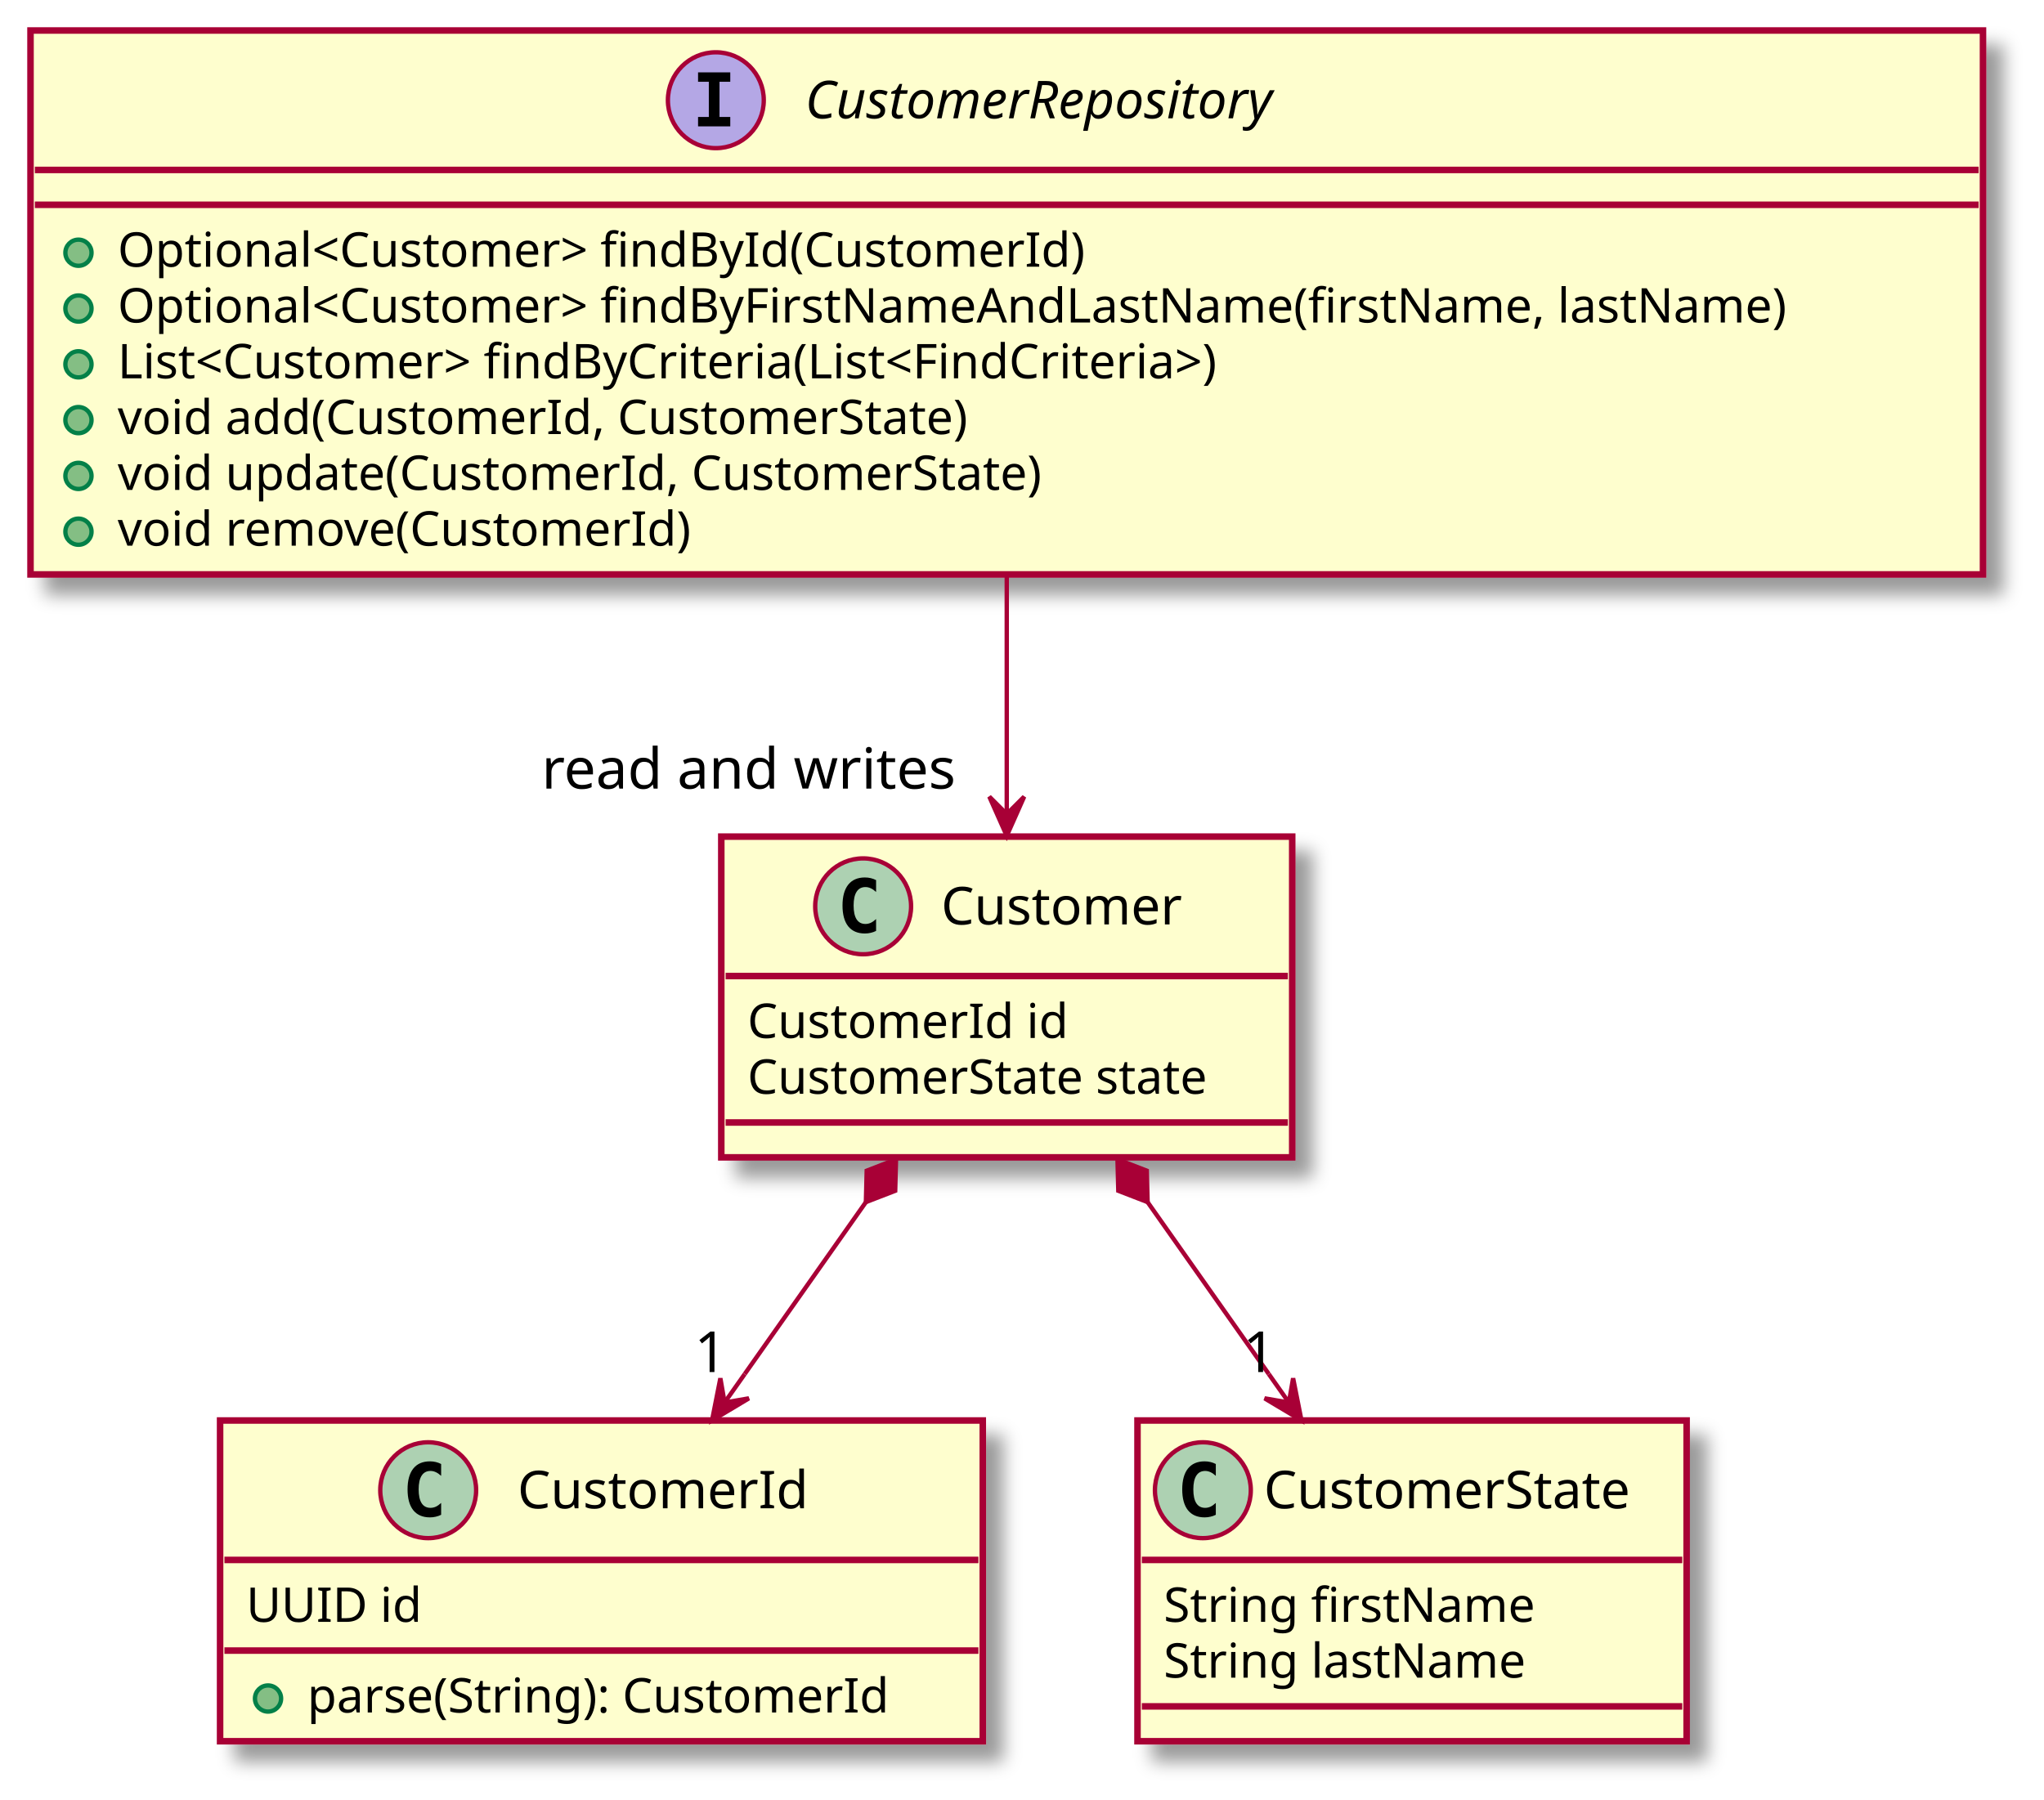
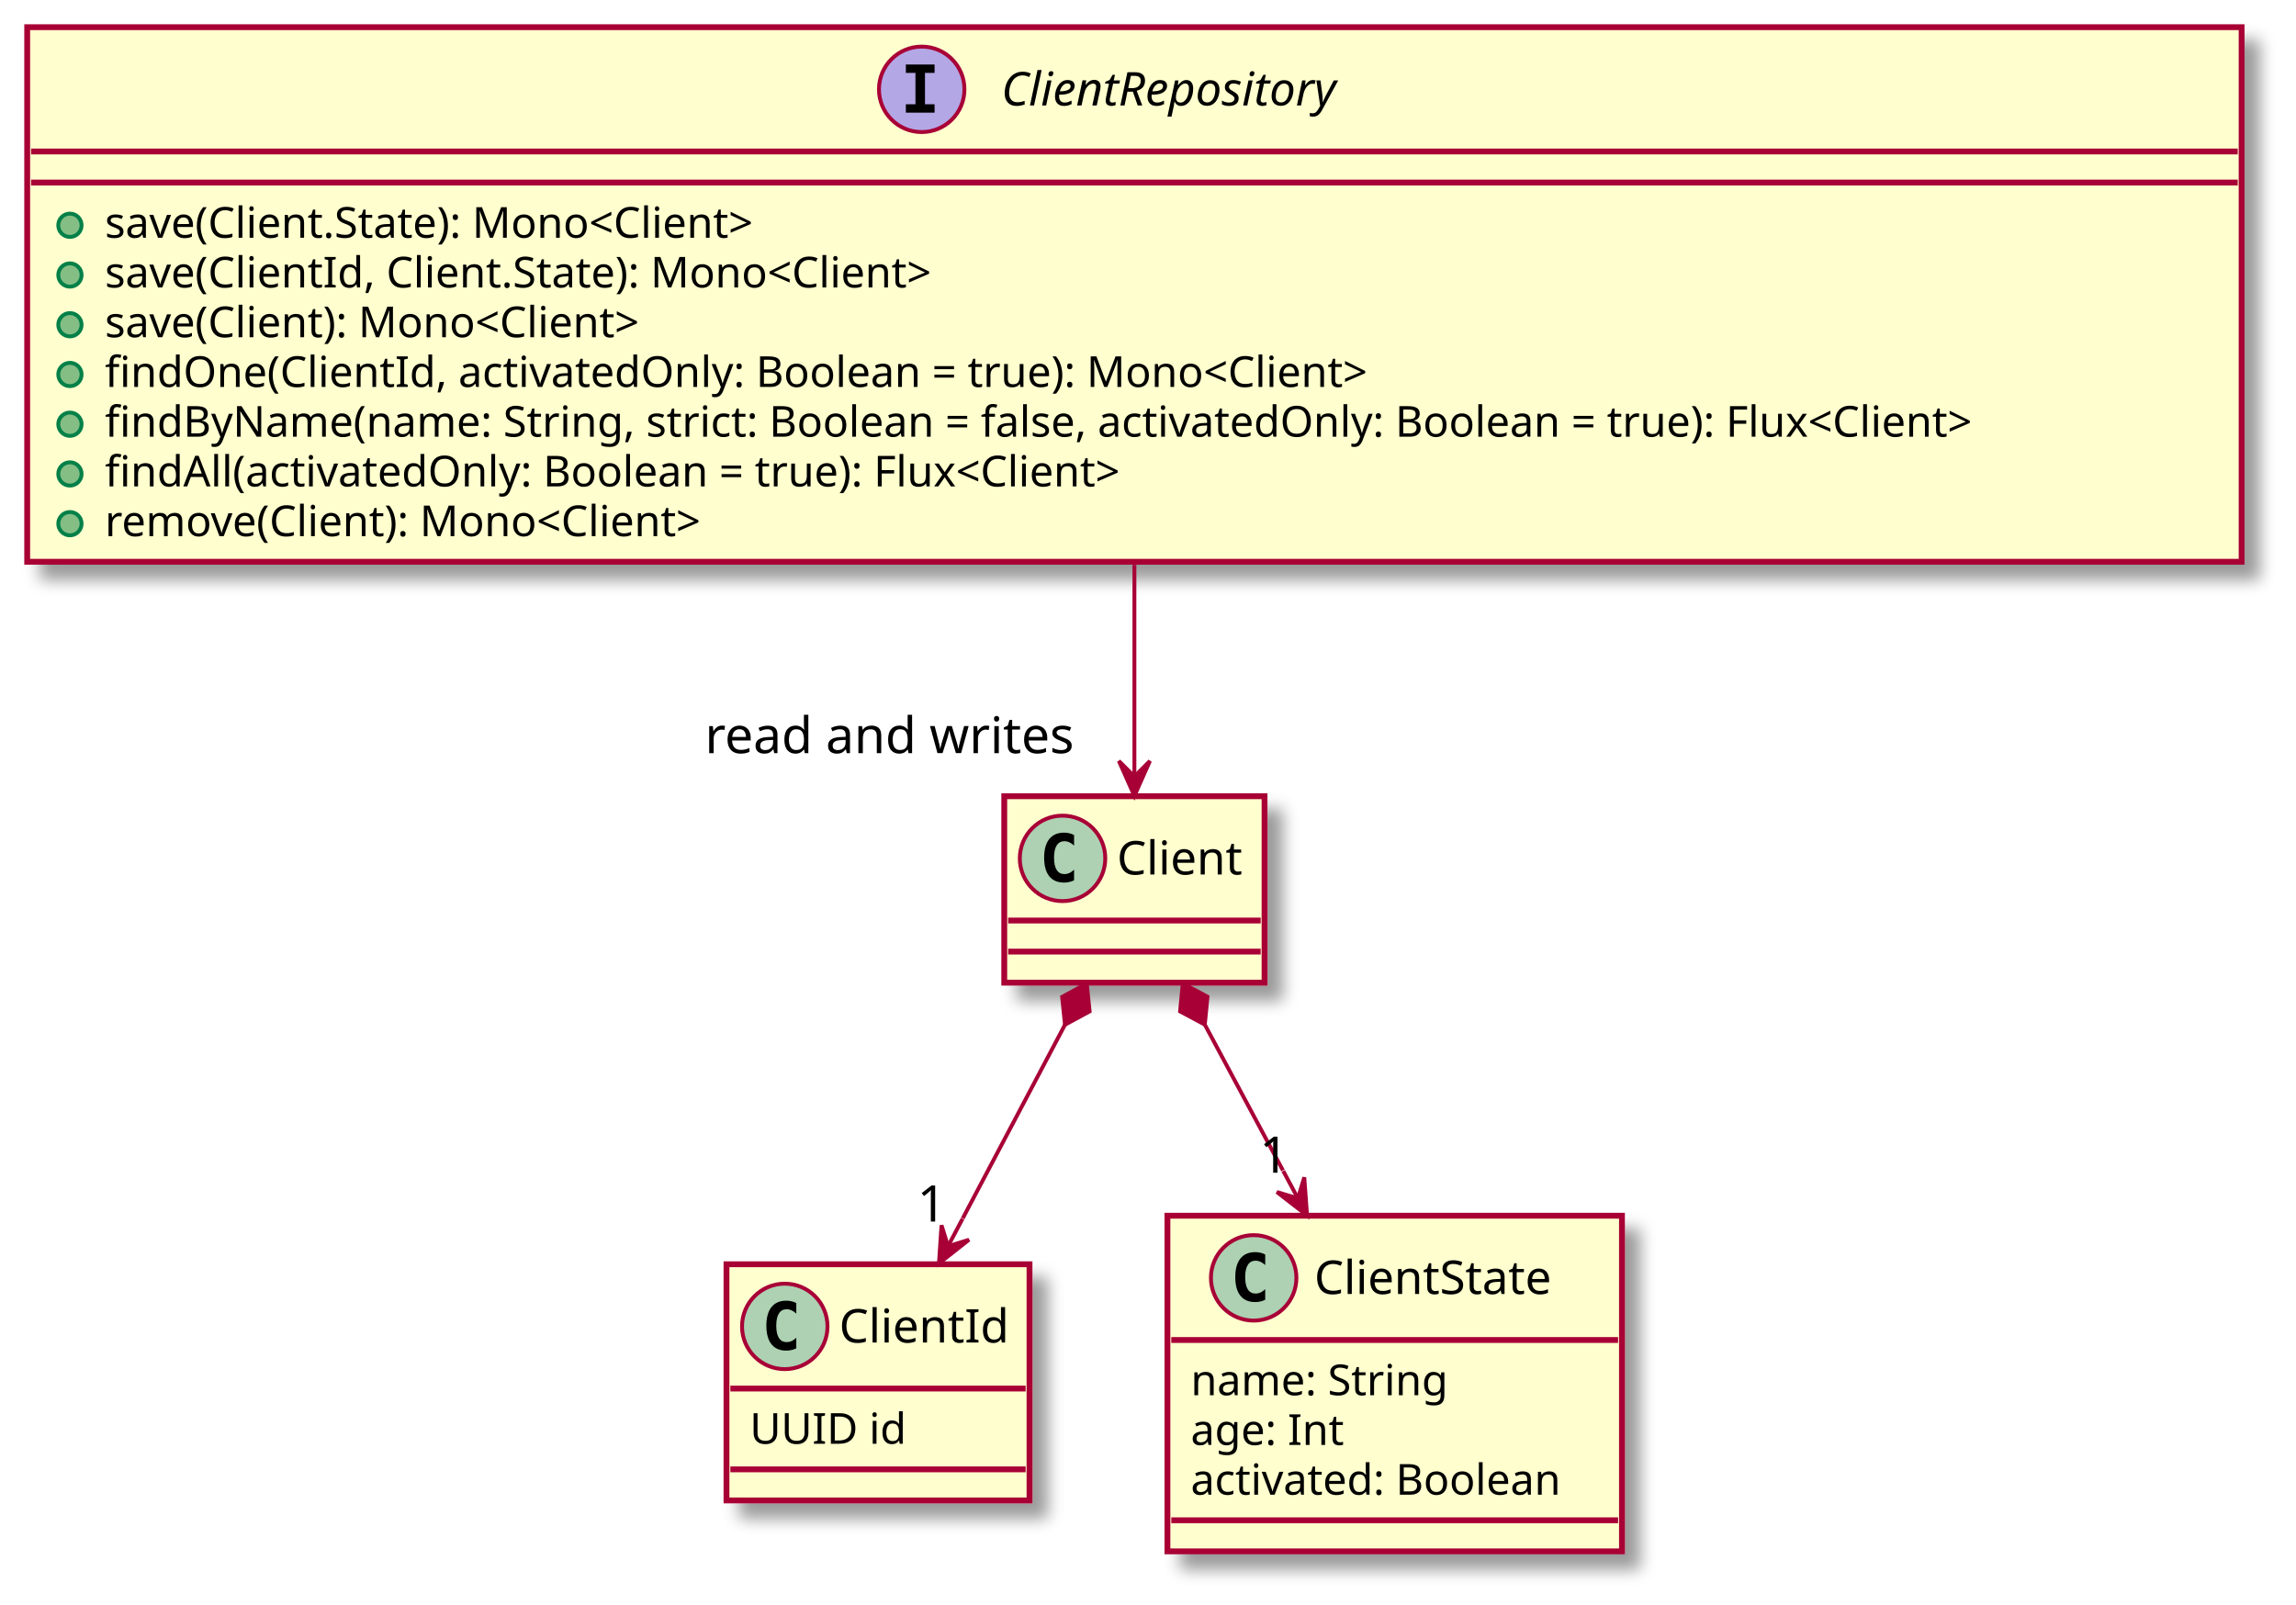
- <svg xmlns="http://www.w3.org/2000/svg" contentScriptType="application/ecmascript" contentStyleType="text/css" height="413px" preserveAspectRatio="none" style="width:469px;height:413px;background:#FFFFFF;" version="1.1" viewBox="0 0 469 413" width="469px" zoomAndPan="magnify">
+ <svg xmlns="http://www.w3.org/2000/svg" contentScriptType="application/ecmascript" contentStyleType="text/css" height="413px" preserveAspectRatio="none" style="width:591px;height:413px;background:#FFFFFF;" version="1.1" viewBox="0 0 591 413" width="591px" zoomAndPan="magnify">
  <defs>
-     <filter height="300%" id="fzb2kbk85pr21" width="300%" x="-1" y="-1">
+     <filter height="300%" id="fw5id0y89n4ly" width="300%" x="-1" y="-1">
      <feGaussianBlur result="blurOut" stdDeviation="2.0" />
      <feColorMatrix in="blurOut" result="blurOut2" type="matrix" values="0 0 0 0 0 0 0 0 0 0 0 0 0 0 0 0 0 0 .4 0" />
      <feOffset dx="4.0" dy="4.0" in="blurOut2" result="blurOut3" />
      <feBlend in="SourceGraphic" in2="blurOut3" mode="normal" />
    </filter>
  </defs>
  <g>
-     <rect codeLine="4" fill="#FEFECE" filter="url(#fzb2kbk85pr21)" height="73.609" id="Customer" style="stroke:#A80036;stroke-width:1.5;" width="131" x="165.5" y="192" />
-     <ellipse cx="198.05" cy="208" fill="#ADD1B2" rx="11" ry="11" style="stroke:#A80036;stroke-width:1.0;" />
-     <path d="M201.019,213.641 Q200.441,213.938 199.8,214.078 Q199.159,214.234 198.456,214.234 Q195.956,214.234 194.628,212.594 Q193.316,210.938 193.316,207.812 Q193.316,204.688 194.628,203.031 Q195.956,201.375 198.456,201.375 Q199.159,201.375 199.8,201.531 Q200.456,201.688 201.019,201.984 L201.019,204.703 Q200.394,204.125 199.8,203.859 Q199.206,203.578 198.581,203.578 Q197.238,203.578 196.55,204.656 Q195.863,205.719 195.863,207.812 Q195.863,209.906 196.55,210.984 Q197.238,212.047 198.581,212.047 Q199.206,212.047 199.8,211.781 Q200.394,211.5 201.019,210.922 L201.019,213.641 Z " fill="#000000" />
-     <text fill="#000000" font-family="sans-serif" font-size="12" lengthAdjust="spacing" textLength="60" x="215.95" y="212.154">Customer</text>
-     <line style="stroke:#A80036;stroke-width:1.5;" x1="166.5" x2="295.5" y1="224" y2="224" />
-     <text fill="#000000" font-family="sans-serif" font-size="11" lengthAdjust="spacing" textLength="80" x="171.5" y="238.21">CustomerId id</text>
-     <text fill="#000000" font-family="sans-serif" font-size="11" lengthAdjust="spacing" textLength="119" x="171.5" y="251.015">CustomerState state</text>
-     <line style="stroke:#A80036;stroke-width:1.5;" x1="166.5" x2="295.5" y1="257.609" y2="257.609" />
-     <rect codeLine="12" fill="#FEFECE" filter="url(#fzb2kbk85pr21)" height="73.609" id="CustomerId" style="stroke:#A80036;stroke-width:1.5;" width="175" x="50.5" y="326" />
-     <ellipse cx="98.25" cy="342" fill="#ADD1B2" rx="11" ry="11" style="stroke:#A80036;stroke-width:1.0;" />
-     <path d="M101.219,347.641 Q100.641,347.938 100,348.078 Q99.359,348.234 98.656,348.234 Q96.156,348.234 94.828,346.594 Q93.516,344.938 93.516,341.812 Q93.516,338.688 94.828,337.031 Q96.156,335.375 98.656,335.375 Q99.359,335.375 100,335.531 Q100.656,335.688 101.219,335.984 L101.219,338.703 Q100.594,338.125 100,337.859 Q99.406,337.578 98.781,337.578 Q97.438,337.578 96.75,338.656 Q96.062,339.719 96.062,341.812 Q96.062,343.906 96.75,344.984 Q97.438,346.047 98.781,346.047 Q99.406,346.047 100,345.781 Q100.594,345.5 101.219,344.922 L101.219,347.641 Z " fill="#000000" />
-     <text fill="#000000" font-family="sans-serif" font-size="12" lengthAdjust="spacing" textLength="71" x="118.75" y="346.154">CustomerId</text>
-     <line style="stroke:#A80036;stroke-width:1.5;" x1="51.5" x2="224.5" y1="358" y2="358" />
-     <text fill="#000000" font-family="sans-serif" font-size="11" lengthAdjust="spacing" textLength="41" x="56.5" y="372.21">UUID id</text>
-     <line style="stroke:#A80036;stroke-width:1.5;" x1="51.5" x2="224.5" y1="378.805" y2="378.805" />
-     <ellipse cx="61.5" cy="389.805" fill="#84BE84" rx="3" ry="3" style="stroke:#038048;stroke-width:1.0;" />
-     <text fill="#000000" font-family="sans-serif" font-size="11" lengthAdjust="spacing" textLength="149" x="70.5" y="393.015">parse(String): CustomerId</text>
-     <rect codeLine="17" fill="#FEFECE" filter="url(#fzb2kbk85pr21)" height="73.609" id="CustomerState" style="stroke:#A80036;stroke-width:1.5;" width="126" x="261" y="326" />
-     <ellipse cx="276" cy="342" fill="#ADD1B2" rx="11" ry="11" style="stroke:#A80036;stroke-width:1.0;" />
-     <path d="M278.969,347.641 Q278.391,347.938 277.75,348.078 Q277.109,348.234 276.406,348.234 Q273.906,348.234 272.578,346.594 Q271.266,344.938 271.266,341.812 Q271.266,338.688 272.578,337.031 Q273.906,335.375 276.406,335.375 Q277.109,335.375 277.75,335.531 Q278.406,335.688 278.969,335.984 L278.969,338.703 Q278.344,338.125 277.75,337.859 Q277.156,337.578 276.531,337.578 Q275.188,337.578 274.5,338.656 Q273.812,339.719 273.812,341.812 Q273.812,343.906 274.5,344.984 Q275.188,346.047 276.531,346.047 Q277.156,346.047 277.75,345.781 Q278.344,345.5 278.969,344.922 L278.969,347.641 Z " fill="#000000" />
-     <text fill="#000000" font-family="sans-serif" font-size="12" lengthAdjust="spacing" textLength="94" x="290" y="346.154">CustomerState</text>
-     <line style="stroke:#A80036;stroke-width:1.5;" x1="262" x2="386" y1="358" y2="358" />
-     <text fill="#000000" font-family="sans-serif" font-size="11" lengthAdjust="spacing" textLength="94" x="267" y="372.21">String firstName</text>
-     <text fill="#000000" font-family="sans-serif" font-size="11" lengthAdjust="spacing" textLength="92" x="267" y="385.015">String lastName</text>
-     <line style="stroke:#A80036;stroke-width:1.5;" x1="262" x2="386" y1="391.609" y2="391.609" />
-     <rect codeLine="22" fill="#FEFECE" filter="url(#fzb2kbk85pr21)" height="124.828" id="CustomerRepository" style="stroke:#A80036;stroke-width:1.5;" width="448" x="7" y="7" />
-     <ellipse cx="164.25" cy="23" fill="#B4A7E5" rx="11" ry="11" style="stroke:#A80036;stroke-width:1.0;" />
-     <path d="M160.172,18.766 L160.172,16.609 L167.562,16.609 L167.562,18.766 L165.094,18.766 L165.094,26.844 L167.562,26.844 L167.562,29 L160.172,29 L160.172,26.844 L162.641,26.844 L162.641,18.766 L160.172,18.766 Z " fill="#000000" />
-     <text fill="#000000" font-family="sans-serif" font-size="12" font-style="italic" lengthAdjust="spacing" textLength="125" x="184.75" y="27.154">CustomerRepository</text>
-     <line style="stroke:#A80036;stroke-width:1.5;" x1="8" x2="454" y1="39" y2="39" />
-     <line style="stroke:#A80036;stroke-width:1.5;" x1="8" x2="454" y1="47" y2="47" />
+     <rect codeLine="4" fill="#FEFECE" filter="url(#fw5id0y89n4ly)" height="48" id="Client" style="stroke:#A80036;stroke-width:1.5;" width="67" x="258.5" y="205" />
+     <ellipse cx="273.5" cy="221" fill="#ADD1B2" rx="11" ry="11" style="stroke:#A80036;stroke-width:1.0;" />
+     <path d="M276.469,226.641 Q275.891,226.938 275.25,227.078 Q274.609,227.234 273.906,227.234 Q271.406,227.234 270.078,225.594 Q268.766,223.938 268.766,220.812 Q268.766,217.688 270.078,216.031 Q271.406,214.375 273.906,214.375 Q274.609,214.375 275.25,214.531 Q275.906,214.688 276.469,214.984 L276.469,217.703 Q275.844,217.125 275.25,216.859 Q274.656,216.578 274.031,216.578 Q272.688,216.578 272,217.656 Q271.312,218.719 271.312,220.812 Q271.312,222.906 272,223.984 Q272.688,225.047 274.031,225.047 Q274.656,225.047 275.25,224.781 Q275.844,224.5 276.469,223.922 L276.469,226.641 Z " fill="#000000" />
+     <text fill="#000000" font-family="sans-serif" font-size="12" lengthAdjust="spacing" textLength="35" x="287.5" y="225.154">Client</text>
+     <line style="stroke:#A80036;stroke-width:1.5;" x1="259.5" x2="324.5" y1="237" y2="237" />
+     <line style="stroke:#A80036;stroke-width:1.5;" x1="259.5" x2="324.5" y1="245" y2="245" />
+     <rect codeLine="9" fill="#FEFECE" filter="url(#fw5id0y89n4ly)" height="60.805" id="ClientId" style="stroke:#A80036;stroke-width:1.5;" width="78" x="187" y="325.5" />
+     <ellipse cx="202" cy="341.5" fill="#ADD1B2" rx="11" ry="11" style="stroke:#A80036;stroke-width:1.0;" />
+     <path d="M204.969,347.141 Q204.391,347.438 203.75,347.578 Q203.109,347.734 202.406,347.734 Q199.906,347.734 198.578,346.094 Q197.266,344.438 197.266,341.312 Q197.266,338.188 198.578,336.531 Q199.906,334.875 202.406,334.875 Q203.109,334.875 203.75,335.031 Q204.406,335.188 204.969,335.484 L204.969,338.203 Q204.344,337.625 203.75,337.359 Q203.156,337.078 202.531,337.078 Q201.188,337.078 200.5,338.156 Q199.812,339.219 199.812,341.312 Q199.812,343.406 200.5,344.484 Q201.188,345.547 202.531,345.547 Q203.156,345.547 203.75,345.281 Q204.344,345 204.969,344.422 L204.969,347.141 Z " fill="#000000" />
+     <text fill="#000000" font-family="sans-serif" font-size="12" lengthAdjust="spacing" textLength="46" x="216" y="345.654">ClientId</text>
+     <line style="stroke:#A80036;stroke-width:1.5;" x1="188" x2="264" y1="357.5" y2="357.5" />
+     <text fill="#000000" font-family="sans-serif" font-size="11" lengthAdjust="spacing" textLength="41" x="193" y="371.71">UUID id</text>
+     <line style="stroke:#A80036;stroke-width:1.5;" x1="188" x2="264" y1="378.305" y2="378.305" />
+     <rect codeLine="13" fill="#FEFECE" filter="url(#fw5id0y89n4ly)" height="86.414" id="ClientState" style="stroke:#A80036;stroke-width:1.5;" width="117" x="300.5" y="313" />
+     <ellipse cx="322.7" cy="329" fill="#ADD1B2" rx="11" ry="11" style="stroke:#A80036;stroke-width:1.0;" />
+     <path d="M325.669,334.641 Q325.091,334.938 324.45,335.078 Q323.809,335.234 323.106,335.234 Q320.606,335.234 319.278,333.594 Q317.966,331.938 317.966,328.812 Q317.966,325.688 319.278,324.031 Q320.606,322.375 323.106,322.375 Q323.809,322.375 324.45,322.531 Q325.106,322.688 325.669,322.984 L325.669,325.703 Q325.044,325.125 324.45,324.859 Q323.856,324.578 323.231,324.578 Q321.887,324.578 321.2,325.656 Q320.512,326.719 320.512,328.812 Q320.512,330.906 321.2,331.984 Q321.887,333.047 323.231,333.047 Q323.856,333.047 324.45,332.781 Q325.044,332.5 325.669,331.922 L325.669,334.641 Z " fill="#000000" />
+     <text fill="#000000" font-family="sans-serif" font-size="12" lengthAdjust="spacing" textLength="69" x="338.3" y="333.154">ClientState</text>
+     <line style="stroke:#A80036;stroke-width:1.5;" x1="301.5" x2="416.5" y1="345" y2="345" />
+     <text fill="#000000" font-family="sans-serif" font-size="11" lengthAdjust="spacing" textLength="74" x="306.5" y="359.21">name: String</text>
+     <text fill="#000000" font-family="sans-serif" font-size="11" lengthAdjust="spacing" textLength="43" x="306.5" y="372.015">age: Int</text>
+     <text fill="#000000" font-family="sans-serif" font-size="11" lengthAdjust="spacing" textLength="105" x="306.5" y="384.82">activated: Boolean</text>
+     <line style="stroke:#A80036;stroke-width:1.5;" x1="301.5" x2="416.5" y1="391.414" y2="391.414" />
+     <rect codeLine="19" fill="#FEFECE" filter="url(#fw5id0y89n4ly)" height="137.633" id="ClientRepository" style="stroke:#A80036;stroke-width:1.5;" width="570" x="7" y="7" />
+     <ellipse cx="237.25" cy="23" fill="#B4A7E5" rx="11" ry="11" style="stroke:#A80036;stroke-width:1.0;" />
+     <path d="M233.172,18.766 L233.172,16.609 L240.562,16.609 L240.562,18.766 L238.094,18.766 L238.094,26.844 L240.562,26.844 L240.562,29 L233.172,29 L233.172,26.844 L235.641,26.844 L235.641,18.766 L233.172,18.766 Z " fill="#000000" />
+     <text fill="#000000" font-family="sans-serif" font-size="12" font-style="italic" lengthAdjust="spacing" textLength="101" x="257.75" y="27.154">ClientRepository</text>
+     <line style="stroke:#A80036;stroke-width:1.5;" x1="8" x2="576" y1="39" y2="39" />
+     <line style="stroke:#A80036;stroke-width:1.5;" x1="8" x2="576" y1="47" y2="47" />
    <ellipse cx="18" cy="58" fill="#84BE84" rx="3" ry="3" style="stroke:#038048;stroke-width:1.0;" />
-     <text fill="#000000" font-family="sans-serif" font-size="11" lengthAdjust="spacing" textLength="244" x="27" y="61.21">Optional&lt;Customer&gt; findById(CustomerId)</text>
+     <text fill="#000000" font-family="sans-serif" font-size="11" lengthAdjust="spacing" textLength="189" x="27" y="61.21">save(Client.State): Mono&lt;Client&gt;</text>
    <ellipse cx="18" cy="70.805" fill="#84BE84" rx="3" ry="3" style="stroke:#038048;stroke-width:1.0;" />
-     <text fill="#000000" font-family="sans-serif" font-size="11" lengthAdjust="spacing" textLength="422" x="27" y="74.015">Optional&lt;Customer&gt; findByFirstNameAndLastName(firstName, lastName)</text>
+     <text fill="#000000" font-family="sans-serif" font-size="11" lengthAdjust="spacing" textLength="239" x="27" y="74.015">save(ClientId, Client.State): Mono&lt;Client&gt;</text>
    <ellipse cx="18" cy="83.609" fill="#84BE84" rx="3" ry="3" style="stroke:#038048;stroke-width:1.0;" />
-     <text fill="#000000" font-family="sans-serif" font-size="11" lengthAdjust="spacing" textLength="286" x="27" y="86.82">List&lt;Customer&gt; findByCriteria(List&lt;FindCriteria&gt;)</text>
+     <text fill="#000000" font-family="sans-serif" font-size="11" lengthAdjust="spacing" textLength="155" x="27" y="86.82">save(Client): Mono&lt;Client&gt;</text>
    <ellipse cx="18" cy="96.414" fill="#84BE84" rx="3" ry="3" style="stroke:#038048;stroke-width:1.0;" />
-     <text fill="#000000" font-family="sans-serif" font-size="11" lengthAdjust="spacing" textLength="216" x="27" y="99.624">void add(CustomerId, CustomerState)</text>
+     <text fill="#000000" font-family="sans-serif" font-size="11" lengthAdjust="spacing" textLength="360" x="27" y="99.624">findOne(ClientId, activatedOnly: Boolean = true): Mono&lt;Client&gt;</text>
    <ellipse cx="18" cy="109.219" fill="#84BE84" rx="3" ry="3" style="stroke:#038048;stroke-width:1.0;" />
-     <text fill="#000000" font-family="sans-serif" font-size="11" lengthAdjust="spacing" textLength="234" x="27" y="112.429">void update(CustomerId, CustomerState)</text>
+     <text fill="#000000" font-family="sans-serif" font-size="11" lengthAdjust="spacing" textLength="544" x="27" y="112.429">findByName(name: String, strict: Boolean = false, activatedOnly: Boolean = true): Flux&lt;Client&gt;</text>
    <ellipse cx="18" cy="122.023" fill="#84BE84" rx="3" ry="3" style="stroke:#038048;stroke-width:1.0;" />
-     <text fill="#000000" font-family="sans-serif" font-size="11" lengthAdjust="spacing" textLength="144" x="27" y="125.234">void remove(CustomerId)</text>
-     <path codeLine="9" d="M198.68,275.881 C198.68,275.881 179.66,302.87 170.88,315.33 " fill="none" id="Customer-CustomerId" style="stroke:#A80036;stroke-width:1.0;" />
-     <polygon fill="#A80036" points="163.38,325.97,171.833,320.915,166.259,321.882,165.292,316.308,163.38,325.97" style="stroke:#A80036;stroke-width:1.0;" />
-     <line style="stroke:#A80036;stroke-width:1.0;" x1="166.259" x2="170.87" y1="321.882" y2="315.35" />
-     <polygon fill="#A80036" points="205.59,266.07,198.865,268.672,198.68,275.881,205.405,273.279,205.59,266.07" style="stroke:#A80036;stroke-width:1.0;" />
-     <text fill="#000000" font-family="sans-serif" font-size="13" lengthAdjust="spacing" textLength="8" x="159.322" y="314.875">1</text>
-     <path codeLine="10" d="M263.32,275.881 C263.32,275.881 282.34,302.87 291.12,315.33 " fill="none" id="Customer-CustomerState" style="stroke:#A80036;stroke-width:1.0;" />
-     <polygon fill="#A80036" points="298.62,325.97,296.708,316.308,295.741,321.882,290.167,320.915,298.62,325.97" style="stroke:#A80036;stroke-width:1.0;" />
-     <line style="stroke:#A80036;stroke-width:1.0;" x1="295.741" x2="291.13" y1="321.882" y2="315.35" />
-     <polygon fill="#A80036" points="256.41,266.07,256.595,273.279,263.32,275.881,263.135,268.672,256.41,266.07" style="stroke:#A80036;stroke-width:1.0;" />
-     <text fill="#000000" font-family="sans-serif" font-size="13" lengthAdjust="spacing" textLength="8" x="285.203" y="314.875">1</text>
-     <path codeLine="31" d="M231,132.3 C231,150.57 231,170.13 231,186.77 " fill="none" id="CustomerRepository-to-Customer" style="stroke:#A80036;stroke-width:1.0;" />
-     <polygon fill="#A80036" points="231,191.83,235,182.83,231,186.83,227,182.83,231,191.83" style="stroke:#A80036;stroke-width:1.0;" />
-     <text fill="#000000" font-family="sans-serif" font-size="13" lengthAdjust="spacing" textLength="98" x="124.272" y="180.987">read and writes</text>
+     <text fill="#000000" font-family="sans-serif" font-size="11" lengthAdjust="spacing" textLength="292" x="27" y="125.234">findAll(activatedOnly: Boolean = true): Flux&lt;Client&gt;</text>
+     <ellipse cx="18" cy="134.828" fill="#84BE84" rx="3" ry="3" style="stroke:#038048;stroke-width:1.0;" />
+     <text fill="#000000" font-family="sans-serif" font-size="11" lengthAdjust="spacing" textLength="171" x="27" y="138.039">remove(Client): Mono&lt;Client&gt;</text>
+     <path codeLine="6" d="M274.132,263.829 C274.132,263.829 256.14,297.92 247.81,313.69 " fill="none" id="Client-ClientId" style="stroke:#A80036;stroke-width:1.0;" />
+     <polygon fill="#A80036" points="241.69,325.28,249.429,319.189,244.024,320.858,242.355,315.454,241.69,325.28" style="stroke:#A80036;stroke-width:1.0;" />
+     <line style="stroke:#A80036;stroke-width:1.0;" x1="244.024" x2="247.765" y1="320.858" y2="313.785" />
+     <polygon fill="#A80036" points="279.74,253.22,273.4,256.655,274.132,263.829,280.472,260.394,279.74,253.22" style="stroke:#A80036;stroke-width:1.0;" />
+     <text fill="#000000" font-family="sans-serif" font-size="13" lengthAdjust="spacing" textLength="8" x="236.101" y="314.498">1</text>
+     <path codeLine="7" d="M310.12,263.796 C310.12,263.796 323.65,289.05 330.24,301.35 " fill="none" id="Client-ClientState" style="stroke:#A80036;stroke-width:1.0;" />
+     <polygon fill="#A80036" points="336.45,312.94,335.723,303.118,334.087,308.533,328.672,306.898,336.45,312.94" style="stroke:#A80036;stroke-width:1.0;" />
+     <line style="stroke:#A80036;stroke-width:1.0;" x1="334.087" x2="330.31" y1="308.533" y2="301.48" />
+     <polygon fill="#A80036" points="304.45,253.22,303.76,260.398,310.12,263.796,310.81,256.618,304.45,253.22" style="stroke:#A80036;stroke-width:1.0;" />
+     <text fill="#000000" font-family="sans-serif" font-size="13" lengthAdjust="spacing" textLength="8" x="324.219" y="301.926">1</text>
+     <path codeLine="29" d="M292,145.43 C292,164.64 292,184.47 292,199.87 " fill="none" id="ClientRepository-to-Client" style="stroke:#A80036;stroke-width:1.0;" />
+     <polygon fill="#A80036" points="292,204.92,296,195.92,292,199.92,288,195.92,292,204.92" style="stroke:#A80036;stroke-width:1.0;" />
+     <text fill="#000000" font-family="sans-serif" font-size="13" lengthAdjust="spacing" textLength="98" x="181.444" y="193.911">read and writes</text>
  </g>
</svg>
